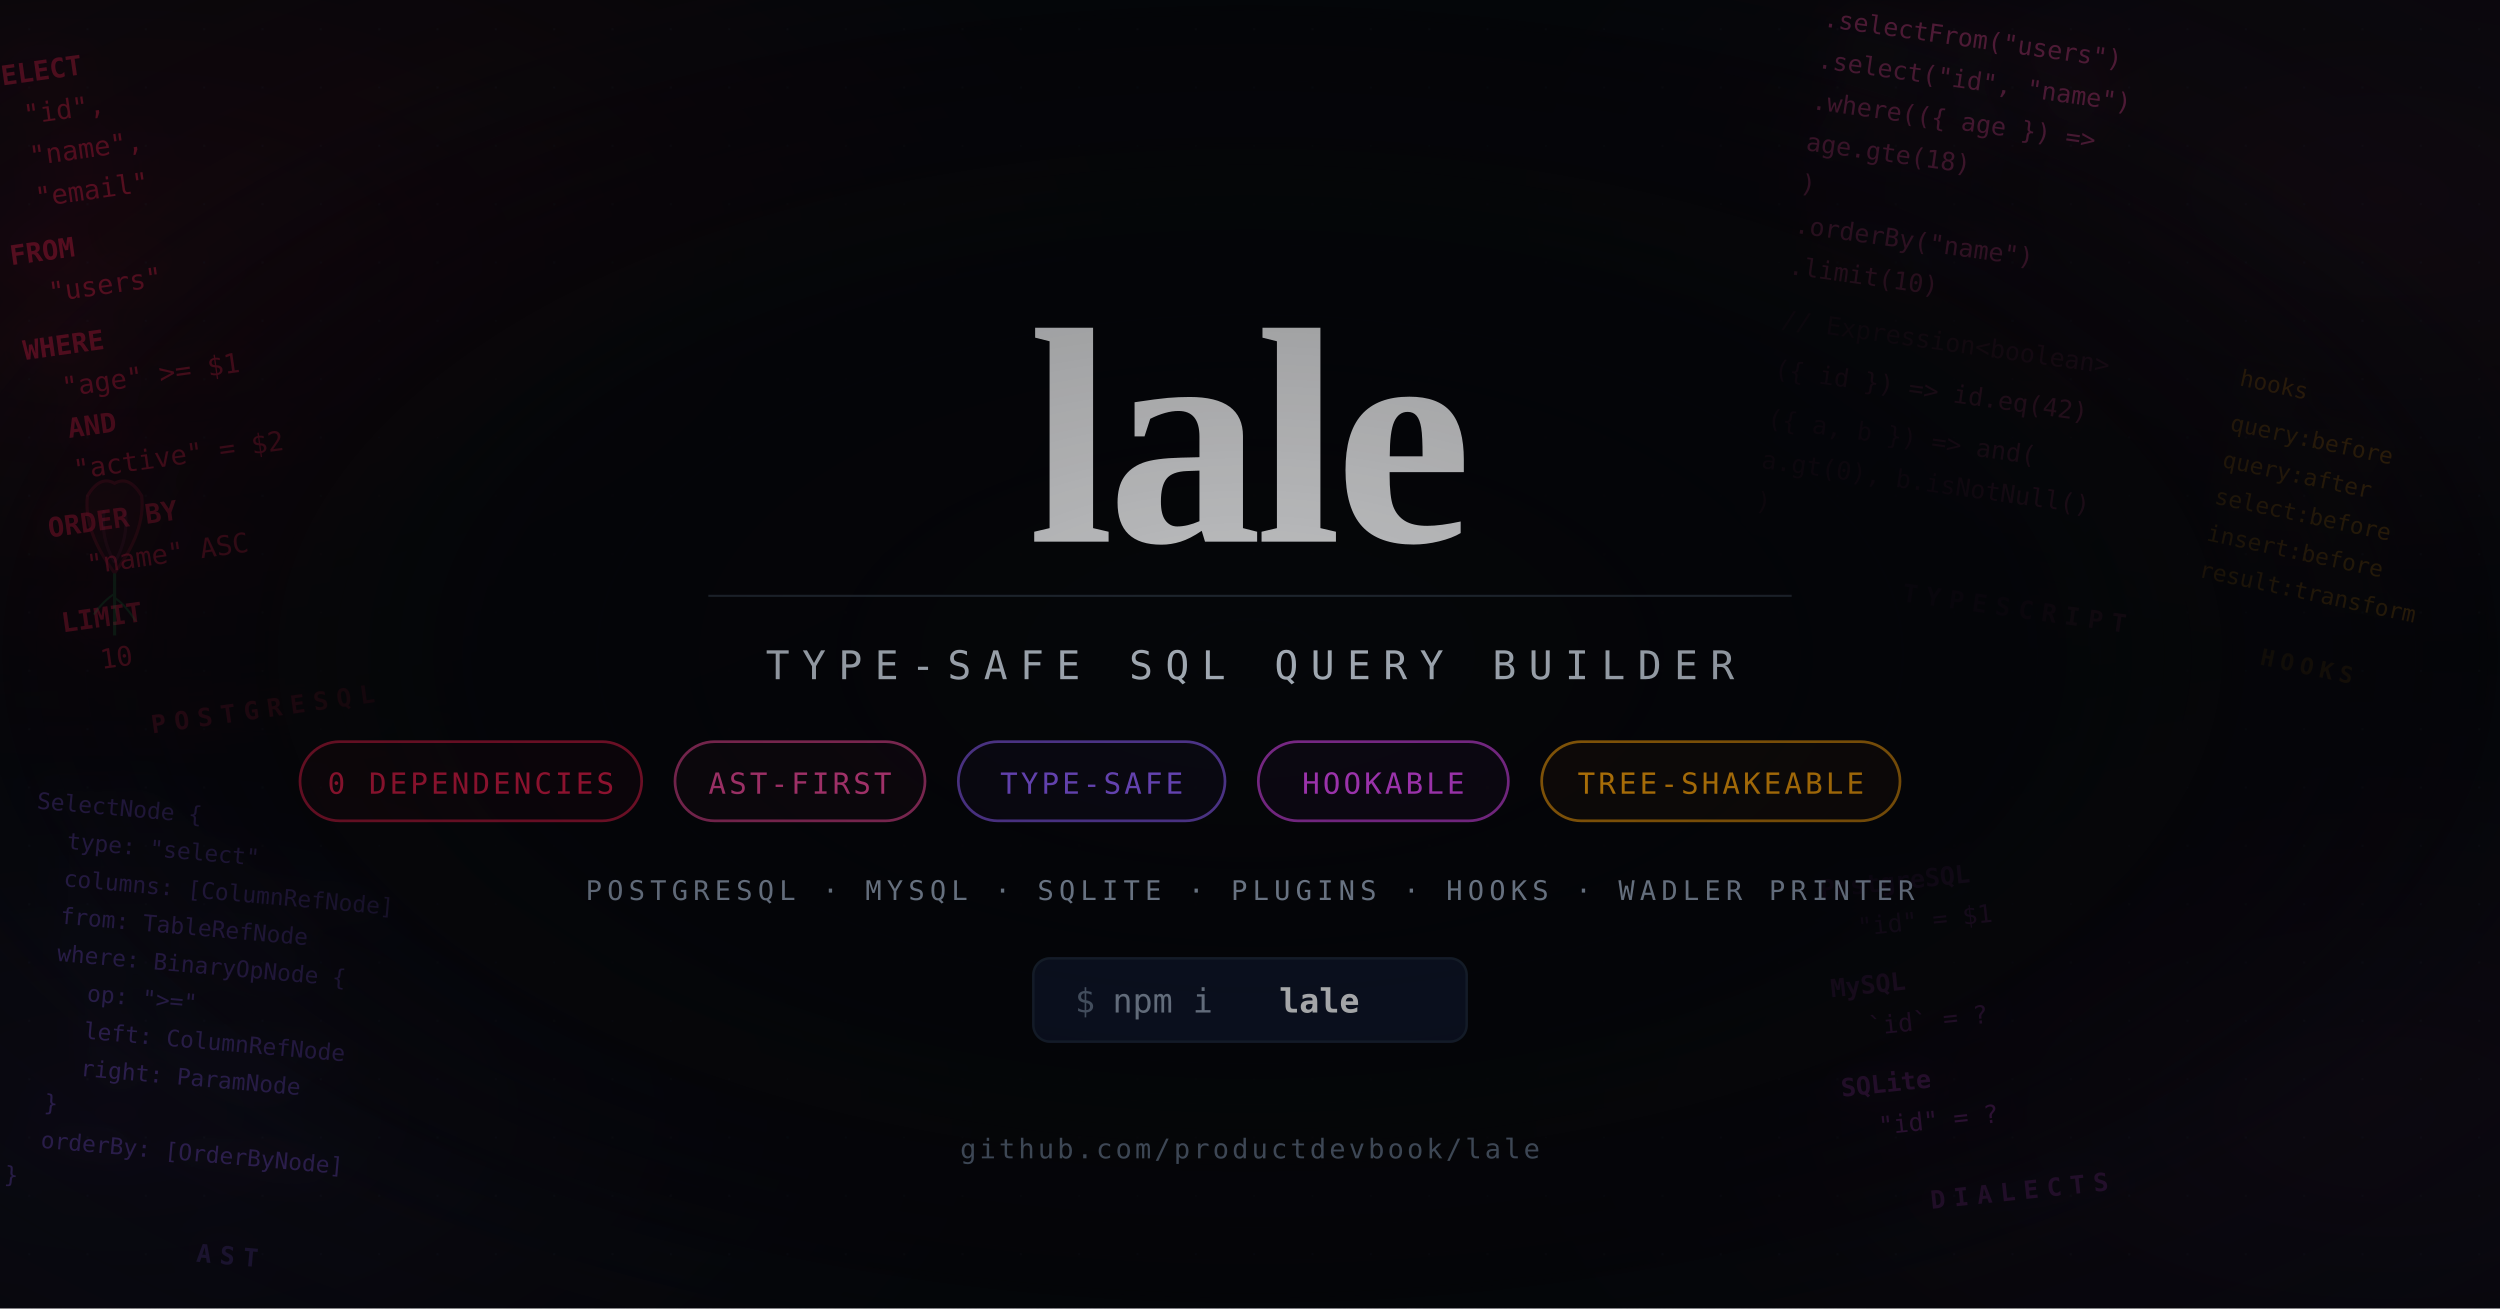
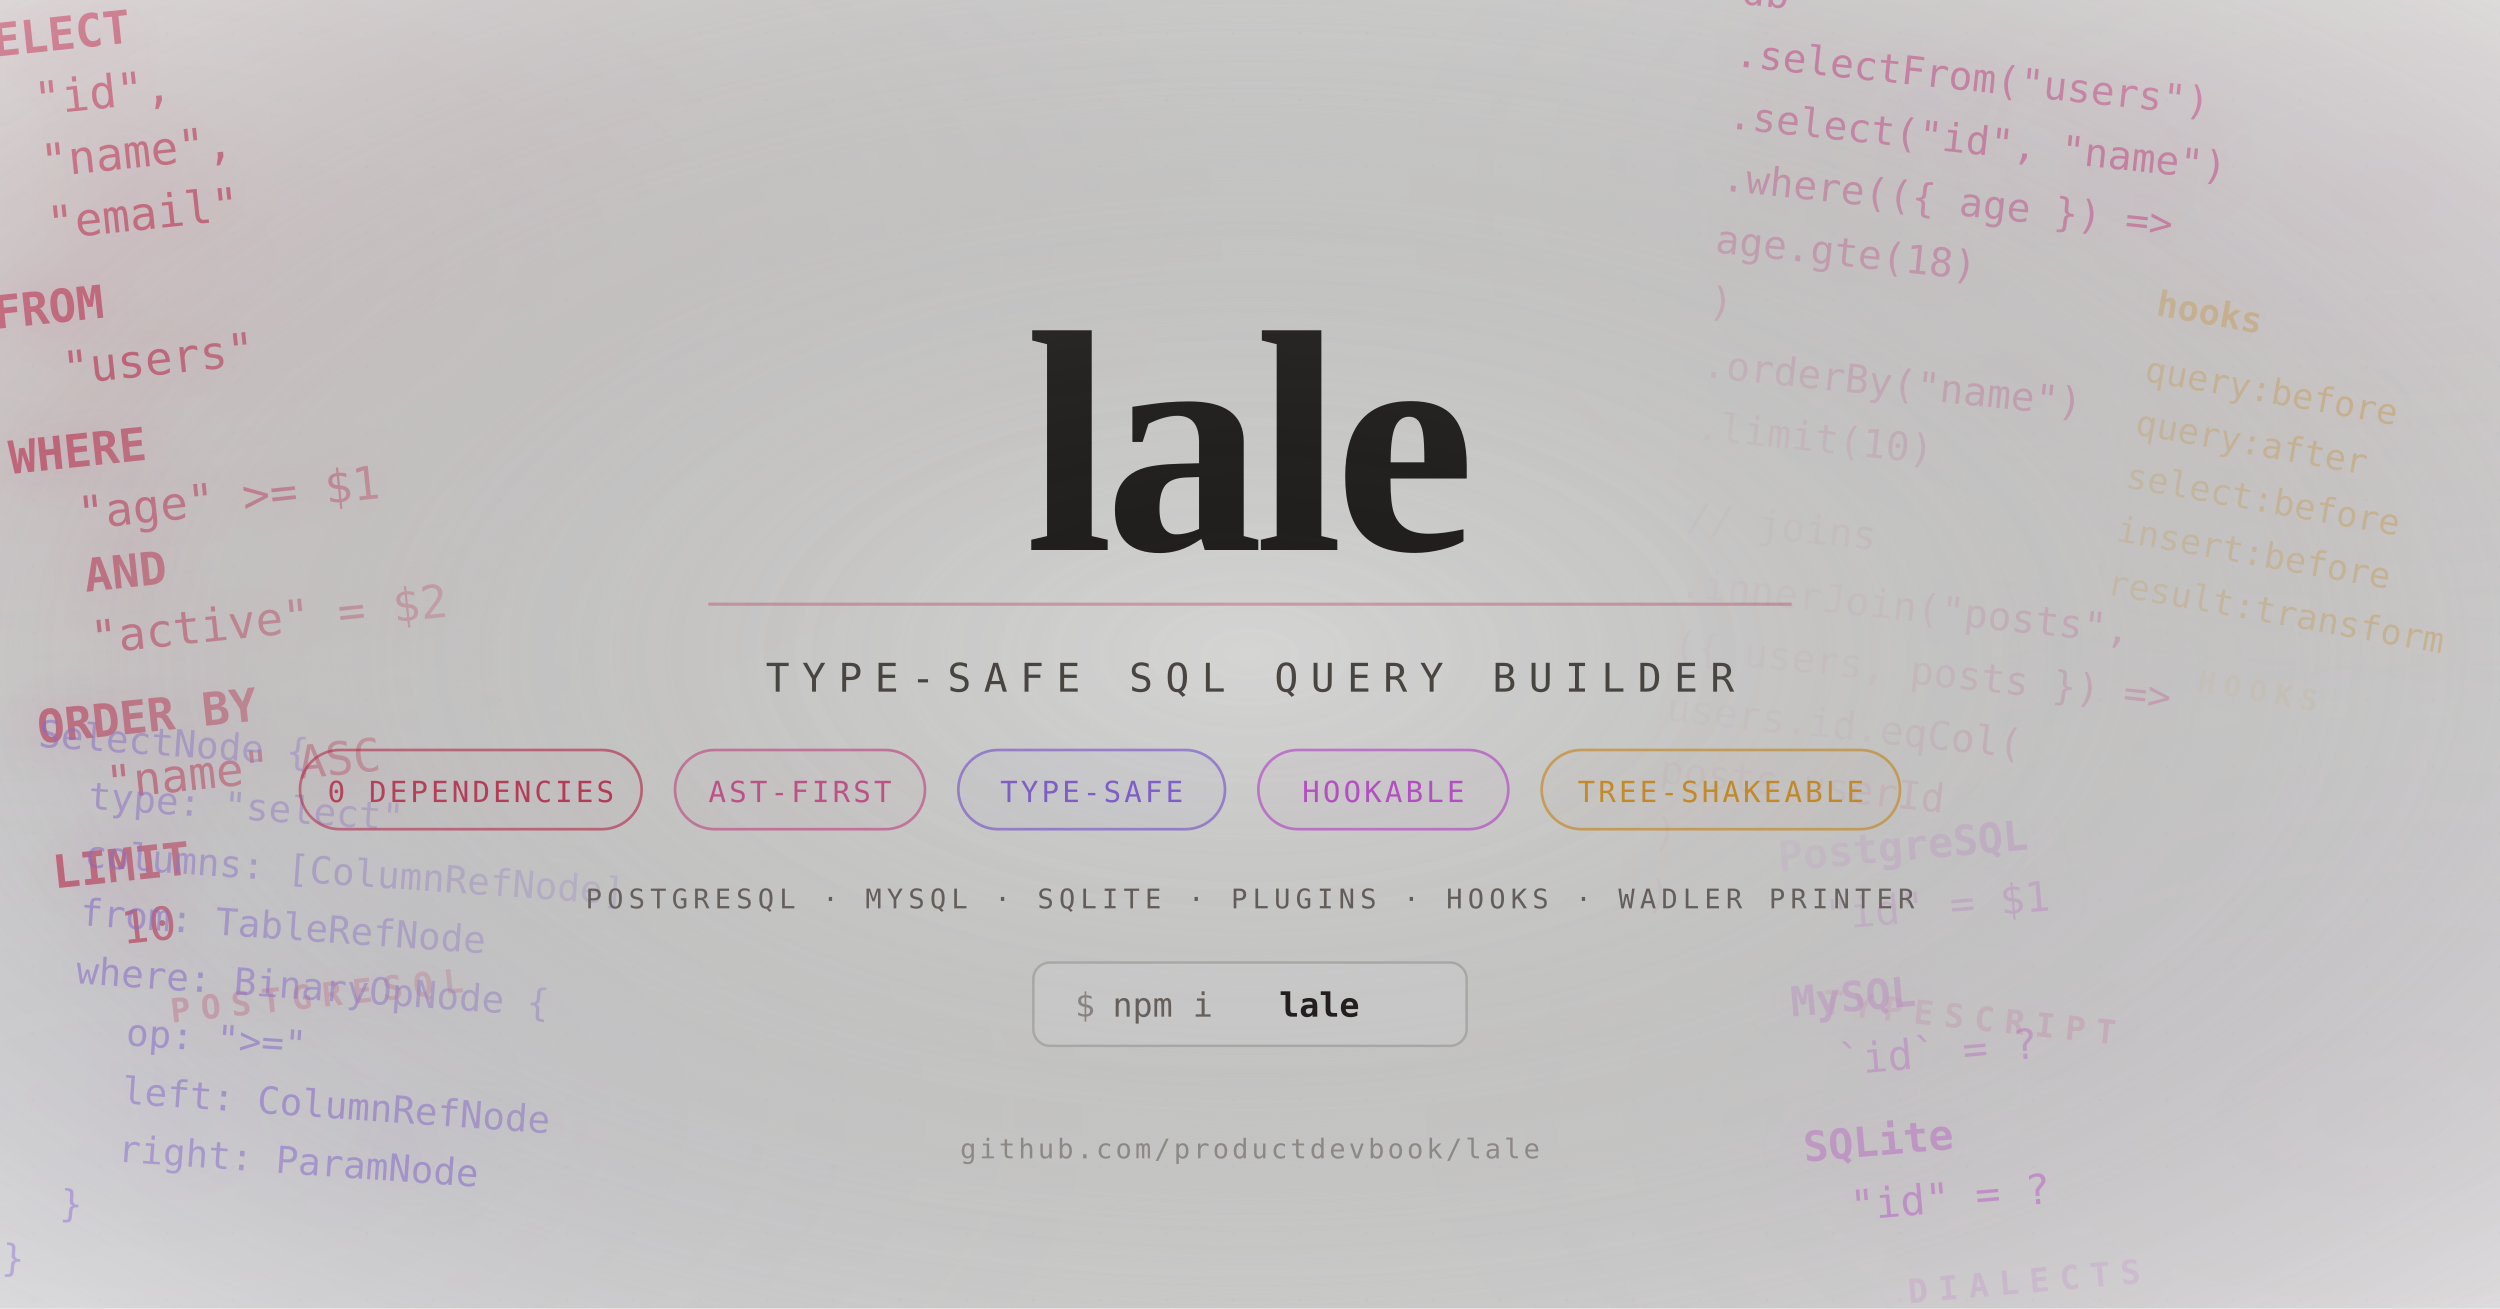
<svg xmlns="http://www.w3.org/2000/svg" viewBox="0 0 1200 628" width="1200" height="628">
  <defs>
    <filter id="grain">
      <feTurbulence type="fractalNoise" baseFrequency="0.65" numOctaves="3" stitchTiles="stitch" />
      <feColorMatrix type="saturate" values="0" />
      <feBlend in="SourceGraphic" mode="overlay" result="blend" />
      <feComponentTransfer>
-         <feFuncA type="linear" slope="0.06" />
+         <feFuncA type="linear" slope="0.04" />
      </feComponentTransfer>
      <feBlend in="SourceGraphic" mode="normal" />
    </filter>
    <filter id="glow-rose" x="-50%" y="-50%" width="200%" height="200%">
+       <feGaussianBlur stdDeviation="14" result="blur" />
+       <feFlood flood-color="#e11d48" flood-opacity="0.35" />
+       <feComposite in2="blur" operator="in" />
+       <feMerge>
+         <feMergeNode />
+         <feMergeNode in="SourceGraphic" />
+       </feMerge>
+     </filter>
+     <filter id="glow-pink" x="-50%" y="-50%" width="200%" height="200%">
      <feGaussianBlur stdDeviation="12" result="blur" />
-       <feFlood flood-color="#e11d48" flood-opacity="0.5" />
-       <feComposite in2="blur" operator="in" />
-       <feMerge>
-         <feMergeNode />
-         <feMergeNode in="SourceGraphic" />
-       </feMerge>
-     </filter>
-     <filter id="glow-pink" x="-50%" y="-50%" width="200%" height="200%">
+       <feFlood flood-color="#ec4899" flood-opacity="0.3" />
+       <feComposite in2="blur" operator="in" />
+       <feMerge>
+         <feMergeNode />
+         <feMergeNode in="SourceGraphic" />
+       </feMerge>
+     </filter>
+     <filter id="glow-violet" x="-50%" y="-50%" width="200%" height="200%">
+       <feGaussianBlur stdDeviation="12" result="blur" />
+       <feFlood flood-color="#8b5cf6" flood-opacity="0.3" />
+       <feComposite in2="blur" operator="in" />
+       <feMerge>
+         <feMergeNode />
+         <feMergeNode in="SourceGraphic" />
+       </feMerge>
+     </filter>
+     <filter id="glow-fuchsia" x="-50%" y="-50%" width="200%" height="200%">
      <feGaussianBlur stdDeviation="10" result="blur" />
-       <feFlood flood-color="#ec4899" flood-opacity="0.45" />
-       <feComposite in2="blur" operator="in" />
-       <feMerge>
-         <feMergeNode />
-         <feMergeNode in="SourceGraphic" />
-       </feMerge>
-     </filter>
-     <filter id="glow-violet" x="-50%" y="-50%" width="200%" height="200%">
+       <feFlood flood-color="#d946ef" flood-opacity="0.25" />
+       <feComposite in2="blur" operator="in" />
+       <feMerge>
+         <feMergeNode />
+         <feMergeNode in="SourceGraphic" />
+       </feMerge>
+     </filter>
+     <filter id="glow-amber" x="-50%" y="-50%" width="200%" height="200%">
      <feGaussianBlur stdDeviation="10" result="blur" />
-       <feFlood flood-color="#8b5cf6" flood-opacity="0.4" />
-       <feComposite in2="blur" operator="in" />
-       <feMerge>
-         <feMergeNode />
-         <feMergeNode in="SourceGraphic" />
-       </feMerge>
-     </filter>
-     <filter id="glow-fuchsia" x="-50%" y="-50%" width="200%" height="200%">
-       <feGaussianBlur stdDeviation="8" result="blur" />
-       <feFlood flood-color="#d946ef" flood-opacity="0.35" />
-       <feComposite in2="blur" operator="in" />
-       <feMerge>
-         <feMergeNode />
-         <feMergeNode in="SourceGraphic" />
-       </feMerge>
-     </filter>
-     <filter id="glow-amber" x="-50%" y="-50%" width="200%" height="200%">
-       <feGaussianBlur stdDeviation="8" result="blur" />
-       <feFlood flood-color="#f59e0b" flood-opacity="0.35" />
-       <feComposite in2="blur" operator="in" />
-       <feMerge>
-         <feMergeNode />
-         <feMergeNode in="SourceGraphic" />
-       </feMerge>
-     </filter>
-     <radialGradient id="ambientRose" cx="0.05" cy="0.2" r="0.4">
-       <stop offset="0%" stop-color="#e11d48" stop-opacity="0.12" />
+       <feFlood flood-color="#f59e0b" flood-opacity="0.25" />
+       <feComposite in2="blur" operator="in" />
+       <feMerge>
+         <feMergeNode />
+         <feMergeNode in="SourceGraphic" />
+       </feMerge>
+     </filter>
+     <radialGradient id="ambientRose" cx="0.05" cy="0.2" r="0.45">
+       <stop offset="0%" stop-color="#e11d48" stop-opacity="0.08" />
      <stop offset="100%" stop-color="#e11d48" stop-opacity="0" />
    </radialGradient>
-     <radialGradient id="ambientPink" cx="0.95" cy="0.15" r="0.35">
-       <stop offset="0%" stop-color="#ec4899" stop-opacity="0.08" />
+     <radialGradient id="ambientPink" cx="0.95" cy="0.15" r="0.4">
+       <stop offset="0%" stop-color="#ec4899" stop-opacity="0.06" />
      <stop offset="100%" stop-color="#ec4899" stop-opacity="0" />
    </radialGradient>
-     <radialGradient id="ambientViolet" cx="0.05" cy="0.85" r="0.35">
-       <stop offset="0%" stop-color="#8b5cf6" stop-opacity="0.07" />
+     <radialGradient id="ambientViolet" cx="0.05" cy="0.85" r="0.4">
+       <stop offset="0%" stop-color="#8b5cf6" stop-opacity="0.05" />
      <stop offset="100%" stop-color="#8b5cf6" stop-opacity="0" />
    </radialGradient>
-     <radialGradient id="ambientFuchsia" cx="0.95" cy="0.85" r="0.35">
-       <stop offset="0%" stop-color="#d946ef" stop-opacity="0.06" />
+     <radialGradient id="ambientFuchsia" cx="0.95" cy="0.85" r="0.4">
+       <stop offset="0%" stop-color="#d946ef" stop-opacity="0.04" />
      <stop offset="100%" stop-color="#d946ef" stop-opacity="0" />
    </radialGradient>
-     <radialGradient id="centerBackdrop" cx="0.5" cy="0.5" r="0.55">
-       <stop offset="0%" stop-color="#06070b" stop-opacity="0.96" />
-       <stop offset="55%" stop-color="#06070b" stop-opacity="0.9" />
-       <stop offset="80%" stop-color="#06070b" stop-opacity="0.4" />
-       <stop offset="100%" stop-color="#06070b" stop-opacity="0" />
-     </radialGradient>
-     <pattern id="dotGrid" width="28" height="28" patternUnits="userSpaceOnUse">
-       <circle cx="14" cy="14" r="0.6" fill="#334155" opacity="0.35" />
+     <radialGradient id="centerBackdrop" cx="0.5" cy="0.5" r="0.5">
+       <stop offset="0%" stop-color="#fafaf9" stop-opacity="0.97" />
+       <stop offset="50%" stop-color="#fafaf9" stop-opacity="0.92" />
+       <stop offset="75%" stop-color="#fafaf9" stop-opacity="0.5" />
+       <stop offset="100%" stop-color="#fafaf9" stop-opacity="0" />
+     </radialGradient>
+     <pattern id="dotGrid" width="32" height="32" patternUnits="userSpaceOnUse">
+       <circle cx="16" cy="16" r="0.7" fill="#d4d4d4" opacity="0.4" />
    </pattern>
-     <radialGradient id="vignetteGrad" cx="0.5" cy="0.5" r="0.7">
+     <radialGradient id="vignetteGrad" cx="0.5" cy="0.5" r="0.75">
      <stop offset="0%" stop-color="transparent" />
-       <stop offset="100%" stop-color="#06070b" />
+       <stop offset="100%" stop-color="#fafaf9" />
    </radialGradient>
  </defs>
-   <rect width="1200" height="628" fill="#06070b" />
+   <rect width="1200" height="628" fill="#fafaf9" />
  <rect width="1200" height="628" fill="url(#ambientRose)" />
  <rect width="1200" height="628" fill="url(#ambientPink)" />
  <rect width="1200" height="628" fill="url(#ambientViolet)" />
  <rect width="1200" height="628" fill="url(#ambientFuchsia)" />
-   <rect width="1200" height="628" fill="url(#dotGrid)" opacity="0.4" />
-   <g transform="translate(-20, -10) rotate(-8, 180, 160)" filter="url(#glow-rose)" opacity="0.8">
-     <text font-family="'SF Mono','Fira Code',monospace" font-size="13" fill="#e11d48" opacity="0.85">
-       <tspan x="30" y="30" font-weight="bold">SELECT</tspan>
-       <tspan x="46" y="50">"id",</tspan>
-       <tspan x="46" y="70">"name",</tspan>
-       <tspan x="46" y="90">"email"</tspan>
-       <tspan x="30" y="116" font-weight="bold">FROM</tspan>
-       <tspan x="46" y="136">"users"</tspan>
-       <tspan x="30" y="162" font-weight="bold">WHERE</tspan>
-       <tspan x="46" y="182">"age" &gt;= $1</tspan>
-       <tspan x="46" y="202" font-weight="bold">AND</tspan>
-       <tspan x="46" y="222">"active" = $2</tspan>
-       <tspan x="30" y="248" font-weight="bold">ORDER BY</tspan>
-       <tspan x="46" y="268">"name" ASC</tspan>
-       <tspan x="30" y="294" font-weight="bold">LIMIT</tspan>
-       <tspan x="46" y="314">10</tspan>
-     </text>
-     <text x="120" y="348" text-anchor="middle" fill="#e11d48" opacity="0.5" font-family="'SF Mono','Fira Code',monospace" font-size="12" font-weight="bold" letter-spacing="4">POSTGRESQL</text>
-   </g>
-   <g transform="translate(860, -30) rotate(8, 160, 160)" filter="url(#glow-pink)" opacity="0.7">
-     <text font-family="'SF Mono','Fira Code',monospace" font-size="12" fill="#ec4899" opacity="0.85">
-       <tspan x="0" y="20" fill="#ec489980">// type-safe, auto-inferred</tspan>
-       <tspan x="0" y="44">db</tspan>
-       <tspan x="0" y="64">  .selectFrom("users")</tspan>
-       <tspan x="0" y="84">  .select("id", "name")</tspan>
-       <tspan x="0" y="104">  .where(({ age }) =&gt;</tspan>
-       <tspan x="0" y="124">    age.gte(18)</tspan>
-       <tspan x="0" y="144">  )</tspan>
-       <tspan x="0" y="164">  .orderBy("name")</tspan>
-       <tspan x="0" y="184">  .limit(10)</tspan>
-       <tspan x="0" y="210" fill="#ec489960">// Expression&lt;boolean&gt;</tspan>
-       <tspan x="0" y="234">({ id }) =&gt; id.eq(42)</tspan>
-       <tspan x="0" y="258">({ a, b }) =&gt; and(</tspan>
-       <tspan x="0" y="278">  a.gt(0), b.isNotNull()</tspan>
-       <tspan x="0" y="298">)</tspan>
-     </text>
-     <text x="130" y="332" text-anchor="middle" fill="#ec4899" opacity="0.5" font-family="'SF Mono','Fira Code',monospace" font-size="12" font-weight="bold" letter-spacing="4">TYPESCRIPT</text>
-   </g>
-   <g transform="translate(-10, 380) rotate(5, 160, 100)" filter="url(#glow-violet)" opacity="0.65">
-     <text font-family="'SF Mono','Fira Code',monospace" font-size="11" fill="#8b5cf6" opacity="0.8">
-       <tspan x="20" y="20">SelectNode {</tspan>
-       <tspan x="36" y="38">type: "select"</tspan>
-       <tspan x="36" y="56">columns: [ColumnRefNode]</tspan>
-       <tspan x="36" y="74">from: TableRefNode</tspan>
-       <tspan x="36" y="92">where: BinaryOpNode {</tspan>
-       <tspan x="52" y="110">op: "&gt;="</tspan>
-       <tspan x="52" y="128">left: ColumnRefNode</tspan>
-       <tspan x="52" y="146">right: ParamNode</tspan>
-       <tspan x="36" y="164">}</tspan>
-       <tspan x="36" y="182">orderBy: [OrderByNode]</tspan>
-       <tspan x="20" y="200">}</tspan>
-     </text>
-     <text x="130" y="230" text-anchor="middle" fill="#8b5cf6" opacity="0.45" font-family="'SF Mono','Fira Code',monospace" font-size="12" font-weight="bold" letter-spacing="4">AST</text>
-   </g>
-   <g transform="translate(880, 400) rotate(-6, 140, 80)" filter="url(#glow-fuchsia)" opacity="0.6">
-     <text font-family="'SF Mono','Fira Code',monospace" font-size="12" fill="#d946ef" opacity="0.8">
-       <tspan x="0" y="16" font-weight="bold">PostgreSQL</tspan>
-       <tspan x="16" y="36">"id" = $1</tspan>
-       <tspan x="0" y="64" font-weight="bold">MySQL</tspan>
-       <tspan x="16" y="84">`id` = ?</tspan>
-       <tspan x="0" y="112" font-weight="bold">SQLite</tspan>
-       <tspan x="16" y="132">"id" = ?</tspan>
-     </text>
-     <text x="80" y="170" text-anchor="middle" fill="#d946ef" opacity="0.45" font-family="'SF Mono','Fira Code',monospace" font-size="12" font-weight="bold" letter-spacing="4">DIALECTS</text>
-   </g>
-   <g transform="translate(1060, 180) rotate(12, 60, 80)" filter="url(#glow-amber)" opacity="0.45">
-     <text font-family="'SF Mono','Fira Code',monospace" font-size="11" fill="#f59e0b" opacity="0.8">
-       <tspan x="0" y="16">hooks</tspan>
-       <tspan x="0" y="38">query:before</tspan>
-       <tspan x="0" y="56">query:after</tspan>
-       <tspan x="0" y="74">select:before</tspan>
-       <tspan x="0" y="92">insert:before</tspan>
-       <tspan x="0" y="110">result:transform</tspan>
-     </text>
-     <text x="60" y="145" text-anchor="middle" fill="#f59e0b" opacity="0.4" font-family="'SF Mono','Fira Code',monospace" font-size="11" font-weight="bold" letter-spacing="3">HOOKS</text>
-   </g>
-   <g transform="translate(20, 220)" opacity="0.4">
-     <g fill="none" stroke="#e11d48" stroke-width="1.5" opacity="0.7">
-       <path d="M35 85 Q35 65 35 55" stroke="#22c55e" stroke-width="1.5" />
-       <path d="M25 75 Q30 68 35 65" stroke="#22c55e" stroke-width="1" />
-       <path d="M45 78 Q40 70 35 67" stroke="#22c55e" stroke-width="1" />
-       <path d="M35 55 Q20 35 22 18 Q28 8 35 12 Q42 8 48 18 Q50 35 35 55" fill="#e11d4830" stroke="#e11d48" />
-       <path d="M35 50 Q28 38 30 25" stroke="#ec4899" opacity="0.5" />
-       <path d="M35 50 Q42 38 40 25" stroke="#ec4899" opacity="0.5" />
-     </g>
+   <rect width="1200" height="628" fill="url(#dotGrid)" opacity="0.5" />
+   <g transform="translate(-30, -30) rotate(-6, 200, 200)" filter="url(#glow-rose)" opacity="0.7">
+     <text font-family="'SF Mono','Fira Code',monospace" font-size="22" fill="#e11d48">
+       <tspan x="30" y="40" font-weight="bold">SELECT</tspan>
+       <tspan x="60" y="70">"id",</tspan>
+       <tspan x="60" y="100">"name",</tspan>
+       <tspan x="60" y="130">"email"</tspan>
+       <tspan x="30" y="170" font-weight="bold">FROM</tspan>
+       <tspan x="60" y="200">"users"</tspan>
+       <tspan x="30" y="240" font-weight="bold">WHERE</tspan>
+       <tspan x="60" y="270">"age" &gt;= $1</tspan>
+       <tspan x="60" y="300" font-weight="bold">AND</tspan>
+       <tspan x="60" y="330">"active" = $2</tspan>
+       <tspan x="30" y="370" font-weight="bold">ORDER BY</tspan>
+       <tspan x="60" y="400">"name" ASC</tspan>
+       <tspan x="30" y="440" font-weight="bold">LIMIT</tspan>
+       <tspan x="60" y="470">10</tspan>
+     </text>
+     <text x="150" y="510" text-anchor="middle" fill="#e11d48" opacity="0.4" font-family="'SF Mono','Fira Code',monospace" font-size="16" font-weight="bold" letter-spacing="5">POSTGRESQL</text>
+   </g>
+   <g transform="translate(820, -40) rotate(6, 200, 200)" filter="url(#glow-pink)" opacity="0.65">
+     <text font-family="'SF Mono','Fira Code',monospace" font-size="19" fill="#ec4899">
+       <tspan x="0" y="30" opacity="0.5">// type-safe</tspan>
+       <tspan x="0" y="62">db</tspan>
+       <tspan x="0" y="92">  .selectFrom("users")</tspan>
+       <tspan x="0" y="122">  .select("id", "name")</tspan>
+       <tspan x="0" y="152">  .where(({ age }) =&gt;</tspan>
+       <tspan x="0" y="182">    age.gte(18)</tspan>
+       <tspan x="0" y="212">  )</tspan>
+       <tspan x="0" y="242">  .orderBy("name")</tspan>
+       <tspan x="0" y="272">  .limit(10)</tspan>
+       <tspan x="0" y="316" opacity="0.5">// joins</tspan>
+       <tspan x="0" y="348">.innerJoin("posts",</tspan>
+       <tspan x="0" y="378">  ({ users, posts }) =&gt;</tspan>
+       <tspan x="0" y="408">    users.id.eqCol(</tspan>
+       <tspan x="0" y="438">      posts.userId</tspan>
+       <tspan x="0" y="468">    )</tspan>
+       <tspan x="0" y="498">)</tspan>
+     </text>
+     <text x="160" y="540" text-anchor="middle" fill="#ec4899" opacity="0.4" font-family="'SF Mono','Fira Code',monospace" font-size="16" font-weight="bold" letter-spacing="5">TYPESCRIPT</text>
+   </g>
+   <g transform="translate(-20, 340) rotate(4, 200, 140)" filter="url(#glow-violet)" opacity="0.55">
+     <text font-family="'SF Mono','Fira Code',monospace" font-size="18" fill="#8b5cf6">
+       <tspan x="30" y="30">SelectNode {</tspan>
+       <tspan x="56" y="58">type: "select"</tspan>
+       <tspan x="56" y="86">columns: [ColumnRefNode]</tspan>
+       <tspan x="56" y="114">from: TableRefNode</tspan>
+       <tspan x="56" y="142">where: BinaryOpNode {</tspan>
+       <tspan x="82" y="170">op: "&gt;="</tspan>
+       <tspan x="82" y="198">left: ColumnRefNode</tspan>
+       <tspan x="82" y="226">right: ParamNode</tspan>
+       <tspan x="56" y="254">}</tspan>
+       <tspan x="30" y="282">}</tspan>
+     </text>
+     <text x="160" y="316" text-anchor="middle" fill="#8b5cf6" opacity="0.35" font-family="'SF Mono','Fira Code',monospace" font-size="16" font-weight="bold" letter-spacing="5">AST</text>
+   </g>
+   <g transform="translate(860, 380) rotate(-5, 160, 100)" filter="url(#glow-fuchsia)" opacity="0.5">
+     <text font-family="'SF Mono','Fira Code',monospace" font-size="20" fill="#d946ef">
+       <tspan x="0" y="24" font-weight="bold">PostgreSQL</tspan>
+       <tspan x="20" y="54">"id" = $1</tspan>
+       <tspan x="0" y="94" font-weight="bold">MySQL</tspan>
+       <tspan x="20" y="124">`id` = ?</tspan>
+       <tspan x="0" y="164" font-weight="bold">SQLite</tspan>
+       <tspan x="20" y="194">"id" = ?</tspan>
+     </text>
+     <text x="100" y="236" text-anchor="middle" fill="#d946ef" opacity="0.35" font-family="'SF Mono','Fira Code',monospace" font-size="16" font-weight="bold" letter-spacing="5">DIALECTS</text>
+   </g>
+   <g transform="translate(1020, 140) rotate(10, 80, 100)" filter="url(#glow-amber)" opacity="0.4">
+     <text font-family="'SF Mono','Fira Code',monospace" font-size="17" fill="#f59e0b">
+       <tspan x="0" y="24" font-weight="bold">hooks</tspan>
+       <tspan x="0" y="56">query:before</tspan>
+       <tspan x="0" y="82">query:after</tspan>
+       <tspan x="0" y="108">select:before</tspan>
+       <tspan x="0" y="134">insert:before</tspan>
+       <tspan x="0" y="160">result:transform</tspan>
+     </text>
+     <text x="80" y="198" text-anchor="middle" fill="#f59e0b" opacity="0.3" font-family="'SF Mono','Fira Code',monospace" font-size="14" font-weight="bold" letter-spacing="4">HOOKS</text>
  </g>
  <rect width="1200" height="628" fill="url(#centerBackdrop)" />
-   <text x="600" y="260" text-anchor="middle" fill="#f8fafc" font-family="'Georgia','Playfair Display','Times New Roman',serif" font-size="148" font-weight="bold" letter-spacing="-3" opacity="0.97">lale</text>
-   <line x1="340" y1="286" x2="860" y2="286" stroke="#475569" stroke-width="1" opacity="0.5" />
-   <text x="600" y="326" text-anchor="middle" fill="#cbd5e1" font-family="'SF Mono','Fira Code','Menlo',monospace" font-size="19" letter-spacing="6">TYPE-SAFE SQL QUERY BUILDER</text>
+   <text x="600" y="264" text-anchor="middle" fill="#1c1917" font-family="'Georgia','Playfair Display','Times New Roman',serif" font-size="152" font-weight="bold" letter-spacing="-4" opacity="0.95">lale</text>
+   <line x1="340" y1="290" x2="860" y2="290" stroke="#e11d48" stroke-width="1.5" opacity="0.3" />
+   <text x="600" y="332" text-anchor="middle" fill="#57534e" font-family="'SF Mono','Fira Code','Menlo',monospace" font-size="19" letter-spacing="6">TYPE-SAFE SQL QUERY BUILDER</text>
  <g font-family="'SF Mono','Fira Code','Menlo',monospace" font-size="14" letter-spacing="1.5">
-     <g transform="translate(144, 356)">
-       <rect x="0" y="0" width="164" height="38" rx="19" fill="#e11d4810" stroke="#e11d48" stroke-width="1.3" opacity="0.7" />
-       <text x="82" y="25" text-anchor="middle" fill="#e11d48" opacity="0.95">0 DEPENDENCIES</text>
-     </g>
-     <g transform="translate(324, 356)">
-       <rect x="0" y="0" width="120" height="38" rx="19" fill="#ec489910" stroke="#ec4899" stroke-width="1.3" opacity="0.7" />
-       <text x="60" y="25" text-anchor="middle" fill="#ec4899" opacity="0.95">AST-FIRST</text>
-     </g>
-     <g transform="translate(460, 356)">
-       <rect x="0" y="0" width="128" height="38" rx="19" fill="#8b5cf610" stroke="#8b5cf6" stroke-width="1.3" opacity="0.7" />
-       <text x="64" y="25" text-anchor="middle" fill="#8b5cf6" opacity="0.95">TYPE-SAFE</text>
-     </g>
-     <g transform="translate(604, 356)">
-       <rect x="0" y="0" width="120" height="38" rx="19" fill="#d946ef10" stroke="#d946ef" stroke-width="1.3" opacity="0.7" />
-       <text x="60" y="25" text-anchor="middle" fill="#d946ef" opacity="0.95">HOOKABLE</text>
-     </g>
-     <g transform="translate(740, 356)">
-       <rect x="0" y="0" width="172" height="38" rx="19" fill="#f59e0b10" stroke="#f59e0b" stroke-width="1.3" opacity="0.7" />
-       <text x="86" y="25" text-anchor="middle" fill="#f59e0b" opacity="0.95">TREE-SHAKEABLE</text>
-     </g>
-   </g>
-   <text x="600" y="432" text-anchor="middle" fill="#94a3b8" font-family="'SF Mono','Fira Code',monospace" font-size="13" letter-spacing="2.5">POSTGRESQL · MYSQL · SQLITE · PLUGINS · HOOKS · WADLER PRINTER</text>
-   <g transform="translate(496, 460)">
-     <rect x="0" y="0" width="208" height="40" rx="8" fill="#0f172a" stroke="#1e293b" stroke-width="1.2" />
-     <text x="20" y="26" fill="#64748b" font-family="'SF Mono','Fira Code',monospace" font-size="16">$</text>
-     <text x="38" y="26" fill="#94a3b8" font-family="'SF Mono','Fira Code',monospace" font-size="16"> npm i </text>
-     <text x="118" y="26" fill="#f8fafc" font-family="'SF Mono','Fira Code',monospace" font-size="16" font-weight="bold">lale</text>
-   </g>
-   <text x="600" y="556" text-anchor="middle" fill="#64748b" font-family="'SF Mono','Fira Code',monospace" font-size="13" letter-spacing="1.5">github.com/productdevbook/lale</text>
-   <rect width="1200" height="628" filter="url(#grain)" opacity="0.2" />
-   <rect width="1200" height="628" fill="url(#vignetteGrad)" opacity="0.45" />
+     <g transform="translate(144, 360)">
+       <rect x="0" y="0" width="164" height="38" rx="19" fill="#e11d4808" stroke="#e11d48" stroke-width="1.3" opacity="0.6" />
+       <text x="82" y="25" text-anchor="middle" fill="#e11d48" opacity="0.85">0 DEPENDENCIES</text>
+     </g>
+     <g transform="translate(324, 360)">
+       <rect x="0" y="0" width="120" height="38" rx="19" fill="#ec489908" stroke="#ec4899" stroke-width="1.3" opacity="0.6" />
+       <text x="60" y="25" text-anchor="middle" fill="#ec4899" opacity="0.85">AST-FIRST</text>
+     </g>
+     <g transform="translate(460, 360)">
+       <rect x="0" y="0" width="128" height="38" rx="19" fill="#8b5cf608" stroke="#8b5cf6" stroke-width="1.3" opacity="0.6" />
+       <text x="64" y="25" text-anchor="middle" fill="#8b5cf6" opacity="0.85">TYPE-SAFE</text>
+     </g>
+     <g transform="translate(604, 360)">
+       <rect x="0" y="0" width="120" height="38" rx="19" fill="#d946ef08" stroke="#d946ef" stroke-width="1.3" opacity="0.6" />
+       <text x="60" y="25" text-anchor="middle" fill="#d946ef" opacity="0.85">HOOKABLE</text>
+     </g>
+     <g transform="translate(740, 360)">
+       <rect x="0" y="0" width="172" height="38" rx="19" fill="#f59e0b08" stroke="#f59e0b" stroke-width="1.3" opacity="0.6" />
+       <text x="86" y="25" text-anchor="middle" fill="#f59e0b" opacity="0.85">TREE-SHAKEABLE</text>
+     </g>
+   </g>
+   <text x="600" y="436" text-anchor="middle" fill="#78716c" font-family="'SF Mono','Fira Code',monospace" font-size="13" letter-spacing="2.5">POSTGRESQL · MYSQL · SQLITE · PLUGINS · HOOKS · WADLER PRINTER</text>
+   <g transform="translate(496, 462)">
+     <rect x="0" y="0" width="208" height="40" rx="8" fill="#ffffff" stroke="#d6d3d1" stroke-width="1.2" />
+     <text x="20" y="26" fill="#a8a29e" font-family="'SF Mono','Fira Code',monospace" font-size="16">$</text>
+     <text x="38" y="26" fill="#78716c" font-family="'SF Mono','Fira Code',monospace" font-size="16"> npm i </text>
+     <text x="118" y="26" fill="#1c1917" font-family="'SF Mono','Fira Code',monospace" font-size="16" font-weight="bold">lale</text>
+   </g>
+   <text x="600" y="556" text-anchor="middle" fill="#a8a29e" font-family="'SF Mono','Fira Code',monospace" font-size="13" letter-spacing="1.5">github.com/productdevbook/lale</text>
+   <rect width="1200" height="628" filter="url(#grain)" opacity="0.15" />
+   <rect width="1200" height="628" fill="url(#vignetteGrad)" opacity="0.4" />
</svg>
